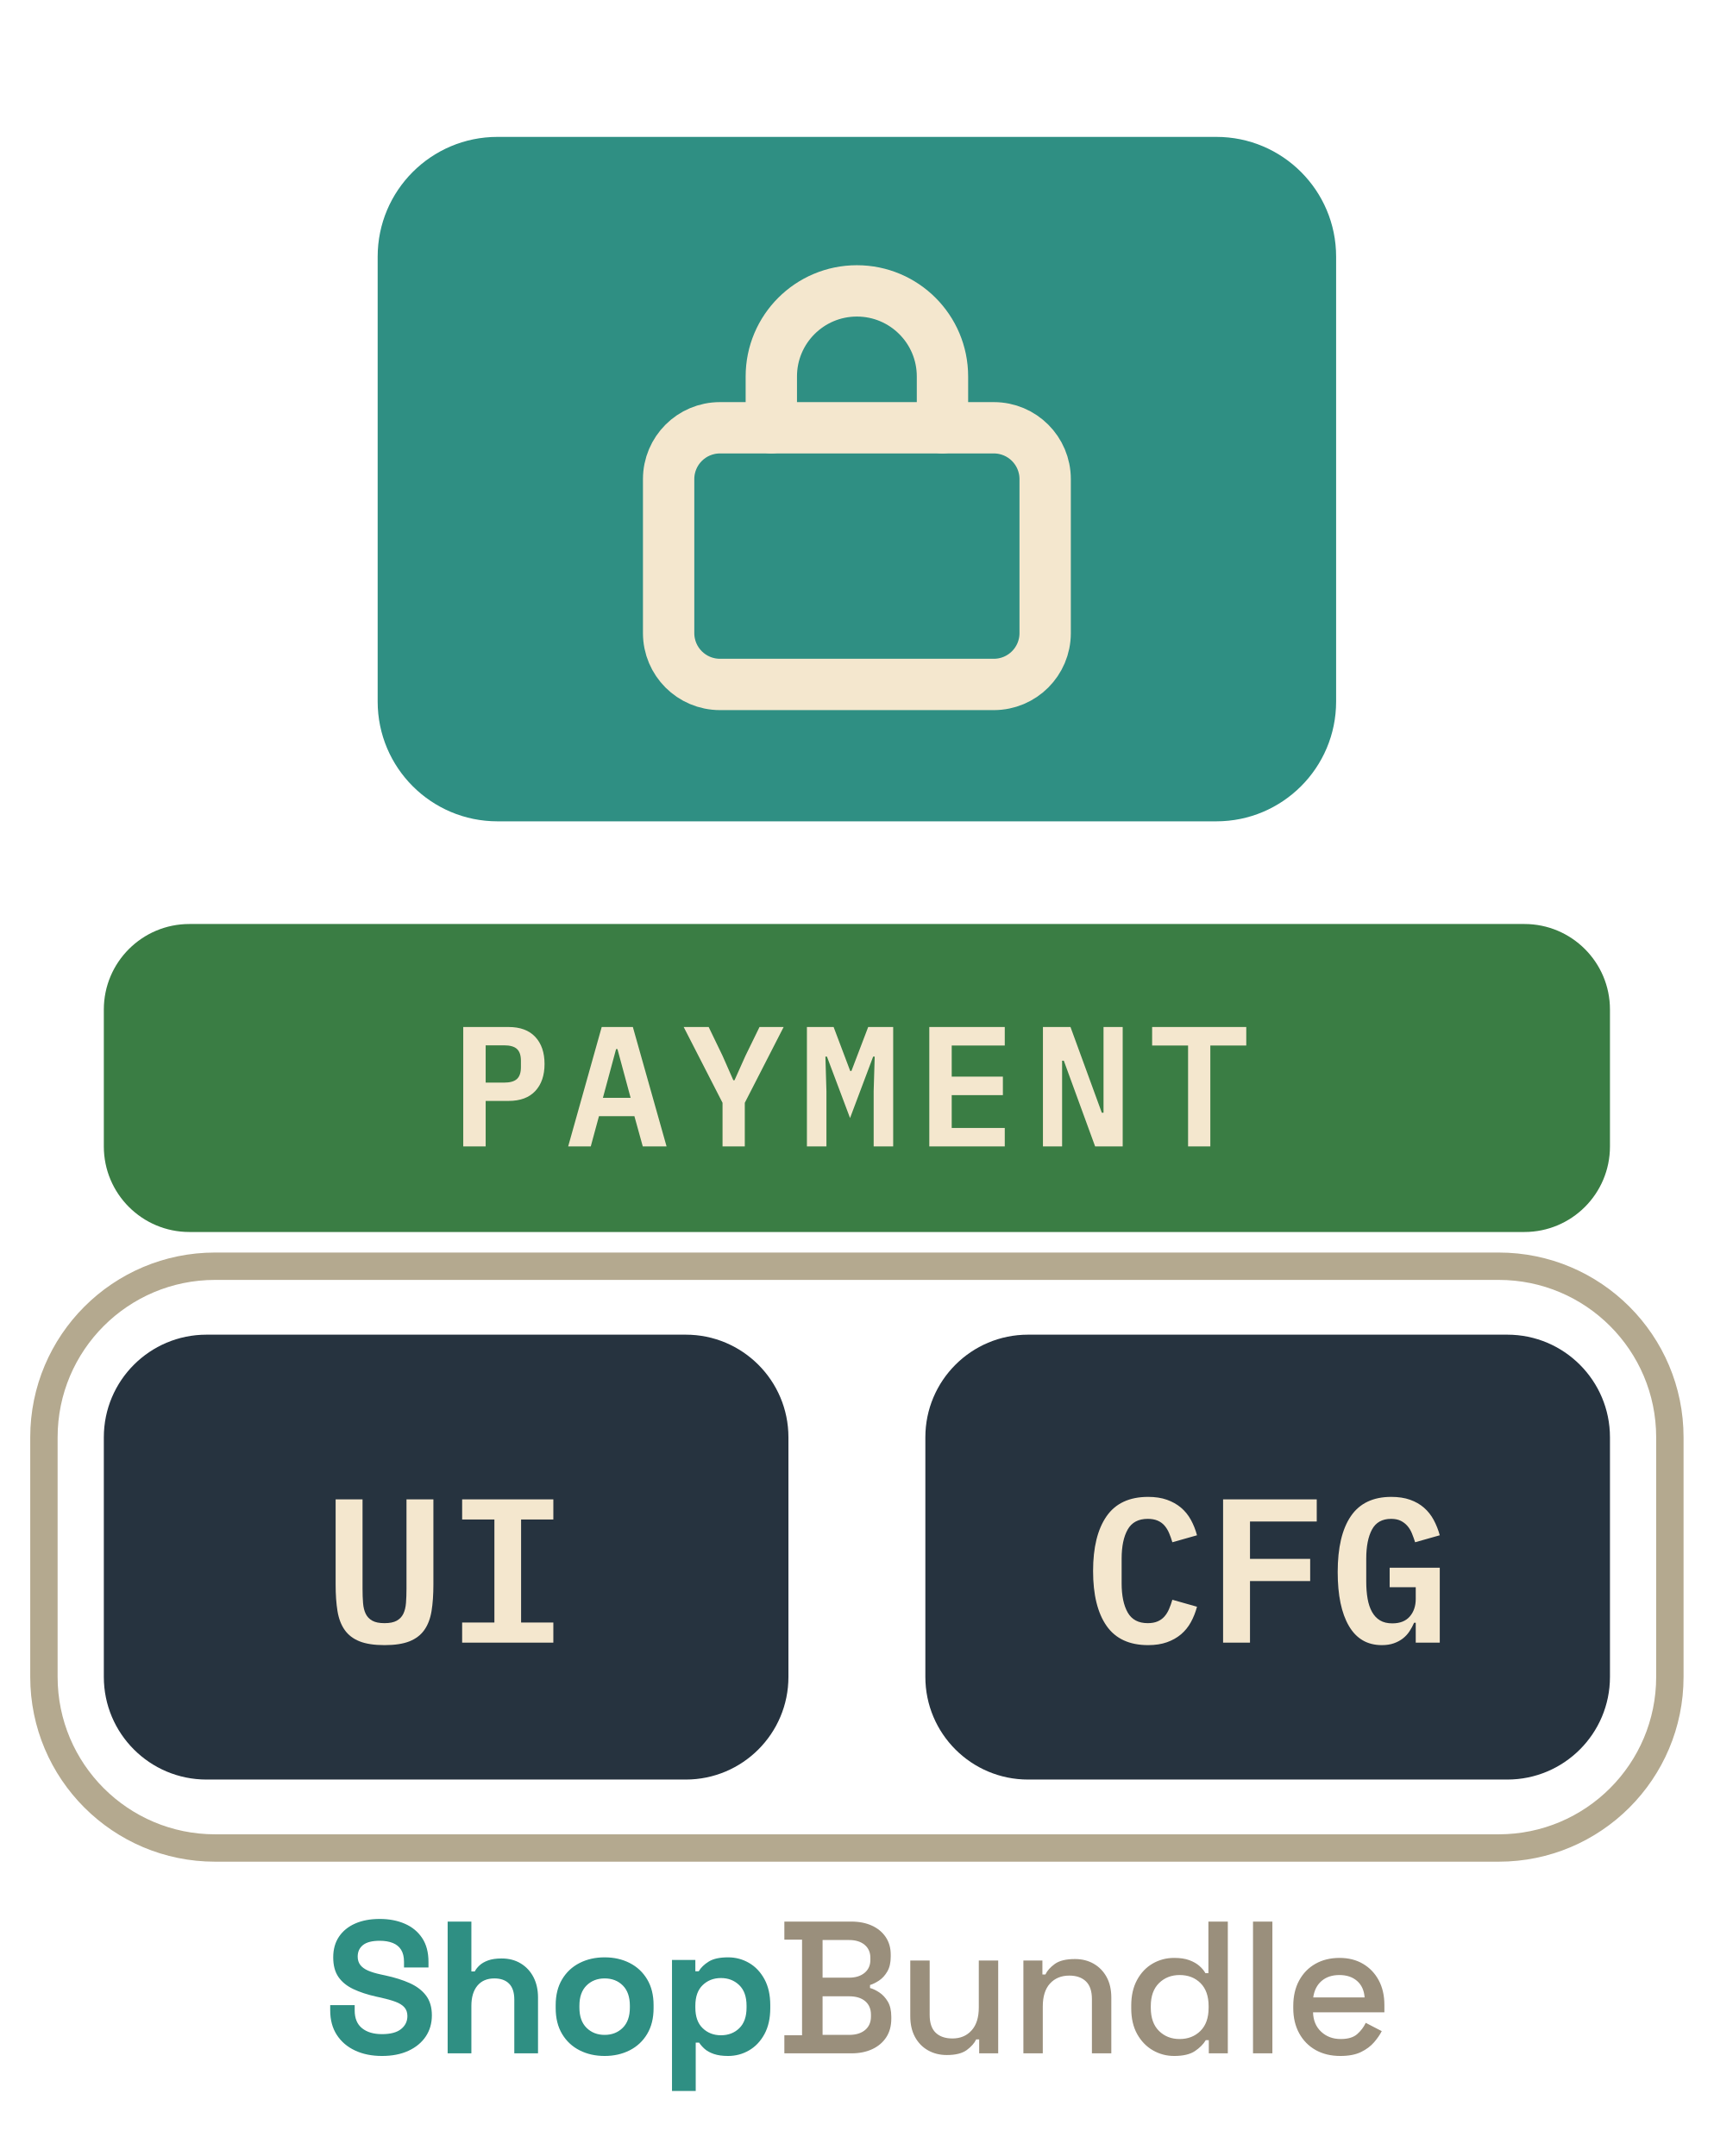
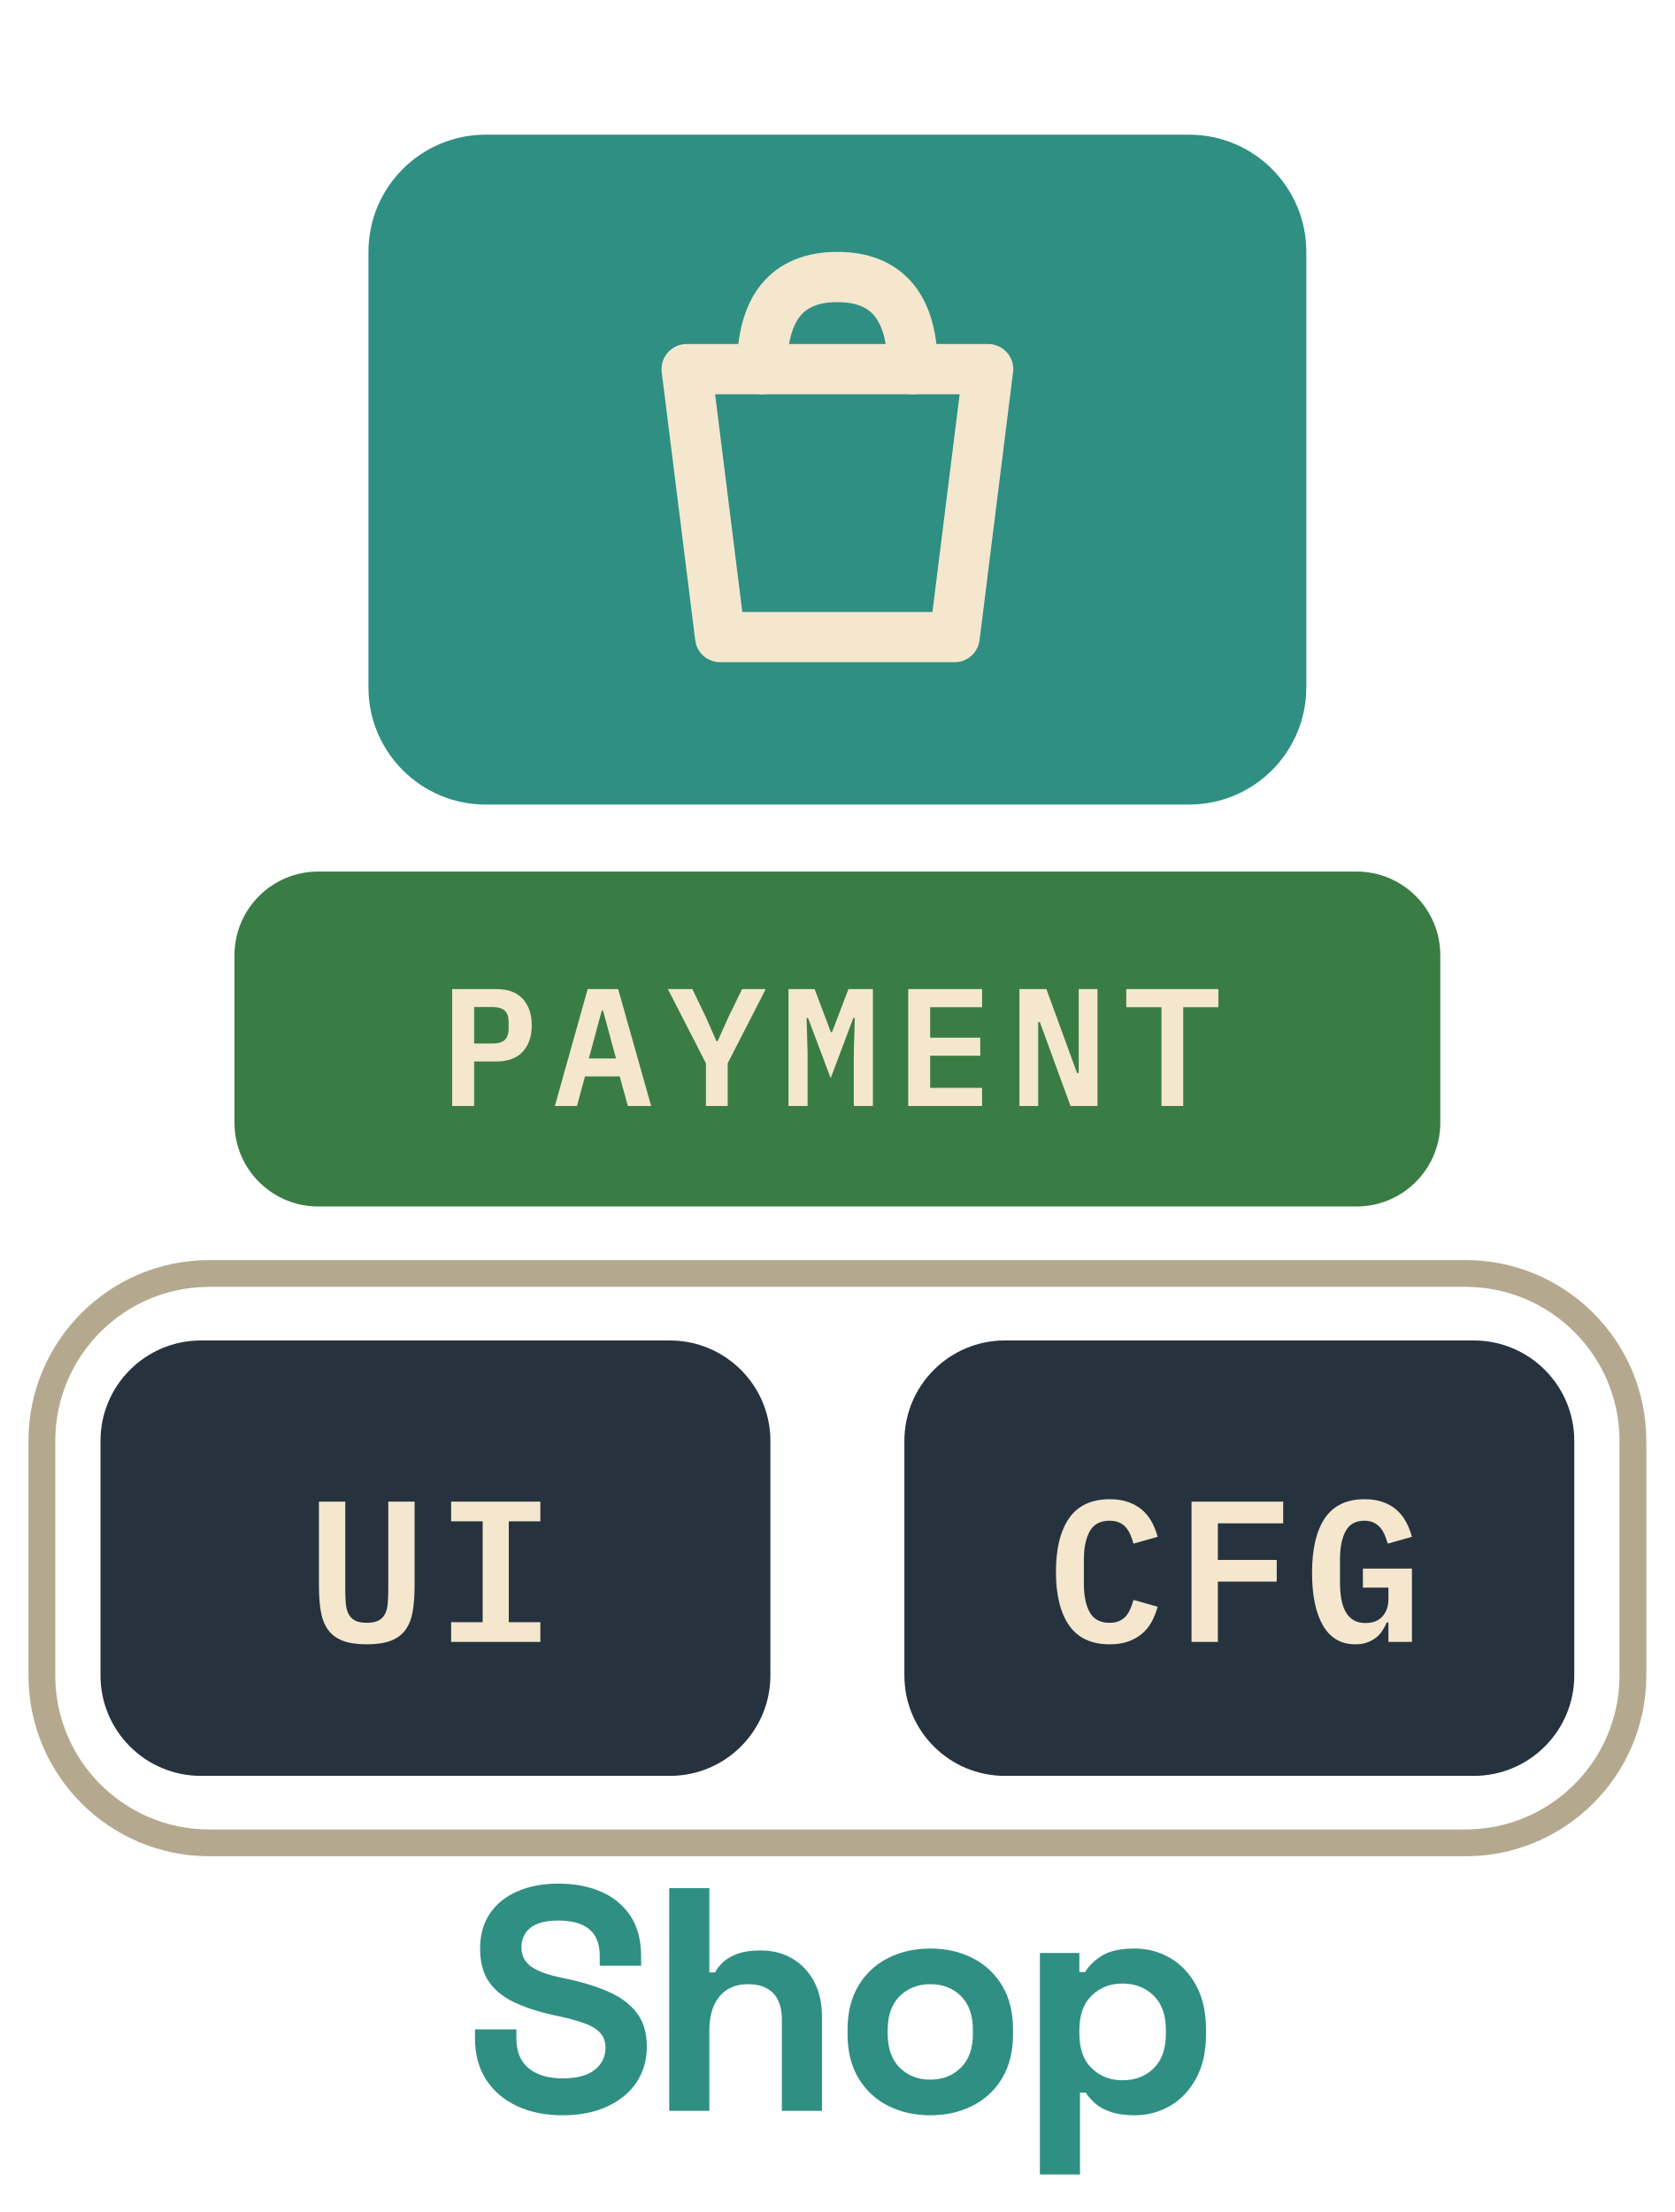
- <svg xmlns="http://www.w3.org/2000/svg" viewBox="0 0 100 126" width="240" height="302">
-   <g transform="translate(0,4)">
-     <rect x="22" y="4" width="56" height="40" rx="7" fill="#2F8F83" />
-     <g transform="translate(30,4)" fill="none" stroke="#F4E7CE" stroke-width="3" stroke-linecap="round" stroke-linejoin="round" color="#F4E7CE">
-       <path d="M15 17 V14 A5 5 0 0 1 25 14 V17" />
-       <rect x="9" y="17" width="22" height="15" rx="3" />
-     </g>
-     <rect x="6" y="50" width="88" height="18" rx="5" fill="#3A7D44" />
-     <g>
-       <path d="M28.310 63L27.000 63L27.000 56.020L29.650 56.020Q30.670 56.020 31.210 56.600Q31.750 57.180 31.750 58.180L31.750 58.180Q31.750 59.180 31.210 59.760Q30.670 60.340 29.650 60.340L29.650 60.340L28.310 60.340L28.310 63ZM28.310 57.090L28.310 59.270L29.380 59.270Q29.910 59.270 30.140 59.055Q30.370 58.840 30.370 58.370L30.370 58.370L30.370 57.990Q30.370 57.520 30.140 57.305Q29.910 57.090 29.380 57.090L29.380 57.090L28.310 57.090Z M38.880 63L37.490 63L37 61.230L34.930 61.230L34.450 63L33.130 63L35.090 56.020L36.910 56.020L38.880 63ZM36.780 60.160L36.010 57.310L35.930 57.310L35.160 60.160L36.780 60.160Z M43.450 63L42.150 63L42.150 60.450L39.880 56.020L41.340 56.020L42.150 57.700L42.780 59.130L42.850 59.130L43.490 57.700L44.310 56.020L45.720 56.020L43.450 60.450L43.450 63Z M50.980 63L50.980 59.770L51.040 57.750L50.950 57.750L49.600 61.340L48.250 57.750L48.160 57.750L48.220 59.770L48.220 63L47.080 63L47.080 56.020L48.640 56.020L49.610 58.590L49.680 58.590L50.660 56.020L52.120 56.020L52.120 63L50.980 63Z M58.640 63L54.230 63L54.230 56.020L58.640 56.020L58.640 57.100L55.540 57.100L55.540 58.920L58.530 58.920L58.530 60L55.540 60L55.540 61.920L58.640 61.920L58.640 63Z M63.920 63L62.090 57.990L61.990 57.990L61.990 63L60.870 63L60.870 56.020L62.480 56.020L64.310 61.030L64.410 61.030L64.410 56.020L65.530 56.020L65.530 63L63.920 63Z M72.750 57.100L70.650 57.100L70.650 63L69.350 63L69.350 57.100L67.250 57.100L67.250 56.020L72.750 56.020L72.750 57.100Z" fill="#F4E7CE" />
-     </g>
-     <rect x="2.5" y="70" width="95" height="34" rx="10" fill="none" stroke="#B4A98F" stroke-width="1.6" />
-     <rect x="6" y="74" width="40" height="26" rx="6" fill="#26333F" />
-     <rect x="54" y="74" width="40" height="26" rx="6" fill="#26333F" />
-     <g>
-       <path d="M19.544 83.624L21.116 83.624L21.116 88.844Q21.116 89.312 21.146 89.684Q21.176 90.056 21.302 90.314Q21.428 90.572 21.686 90.716Q21.944 90.860 22.400 90.860L22.400 90.860Q22.856 90.860 23.114 90.716Q23.372 90.572 23.498 90.314Q23.624 90.056 23.654 89.684Q23.684 89.312 23.684 88.844L23.684 88.844L23.684 83.624L25.256 83.624L25.256 88.604Q25.256 89.492 25.148 90.152Q25.040 90.812 24.728 91.256Q24.416 91.700 23.858 91.922Q23.300 92.144 22.400 92.144L22.400 92.144Q21.500 92.144 20.942 91.922Q20.384 91.700 20.072 91.256Q19.760 90.812 19.652 90.152Q19.544 89.492 19.544 88.604L19.544 88.604L19.544 83.624Z M32.264 92L26.936 92L26.936 90.824L28.820 90.824L28.820 84.800L26.936 84.800L26.936 83.624L32.264 83.624L32.264 84.800L30.380 84.800L30.380 90.824L32.264 90.824L32.264 92Z" fill="#F4E7CE" />
-     </g>
-     <g>
-       <path d="M67.016 92.144L67.016 92.144Q65.372 92.144 64.586 91.016Q63.800 89.888 63.800 87.812L63.800 87.812Q63.800 85.748 64.586 84.614Q65.372 83.480 67.016 83.480L67.016 83.480Q67.640 83.480 68.114 83.648Q68.588 83.816 68.936 84.110Q69.284 84.404 69.512 84.818Q69.740 85.232 69.872 85.724L69.872 85.724L68.432 86.132Q68.348 85.844 68.240 85.592Q68.132 85.340 67.970 85.154Q67.808 84.968 67.568 84.866Q67.328 84.764 66.992 84.764L66.992 84.764Q66.176 84.764 65.822 85.388Q65.468 86.012 65.468 87.092L65.468 87.092L65.468 88.532Q65.468 89.612 65.822 90.236Q66.176 90.860 66.992 90.860L66.992 90.860Q67.328 90.860 67.568 90.758Q67.808 90.656 67.970 90.470Q68.132 90.284 68.240 90.032Q68.348 89.780 68.432 89.492L68.432 89.492L69.872 89.900Q69.740 90.392 69.512 90.806Q69.284 91.220 68.936 91.514Q68.588 91.808 68.114 91.976Q67.640 92.144 67.016 92.144Z M72.968 92L71.396 92L71.396 83.624L76.868 83.624L76.868 84.920L72.968 84.920L72.968 87.104L76.484 87.104L76.484 88.400L72.968 88.400L72.968 92Z M82.652 92L82.652 90.836L82.556 90.836Q82.448 91.088 82.292 91.328Q82.136 91.568 81.908 91.748Q81.680 91.928 81.374 92.036Q81.068 92.144 80.672 92.144L80.672 92.144Q79.400 92.144 78.746 91.022Q78.092 89.900 78.092 87.872L78.092 87.872Q78.092 85.736 78.860 84.608Q79.628 83.480 81.224 83.480L81.224 83.480Q81.848 83.480 82.322 83.648Q82.796 83.816 83.138 84.116Q83.480 84.416 83.702 84.830Q83.924 85.244 84.056 85.724L84.056 85.724L82.616 86.132Q82.532 85.868 82.430 85.616Q82.328 85.364 82.166 85.178Q82.004 84.992 81.776 84.878Q81.548 84.764 81.212 84.764L81.212 84.764Q80.432 84.764 80.096 85.388Q79.760 86.012 79.760 87.092L79.760 87.092L79.760 88.436Q79.760 88.976 79.838 89.426Q79.916 89.876 80.096 90.200Q80.276 90.524 80.564 90.698Q80.852 90.872 81.284 90.872L81.284 90.872Q81.956 90.872 82.304 90.470Q82.652 90.068 82.652 89.444L82.652 89.444L82.652 88.760L81.128 88.760L81.128 87.620L84.056 87.620L84.056 92L82.652 92Z" fill="#F4E7CE" />
+ <svg xmlns="http://www.w3.org/2000/svg" viewBox="0 0 100 132" width="240" height="317">
+   <rect x="22" y="8" width="56" height="40" rx="7" fill="#2F8F83" />
+   <g transform="translate(30,8)">
+     <g fill="none" stroke="#F4E7CE" stroke-width="3" stroke-linecap="round" stroke-linejoin="round">
+       <path d="M11 14 L29 14 L27 30 L13 30 Z" />
+       <path d="M15.5 14 Q15.5 8.5 20 8.5 Q24.5 8.5 24.5 14" />
    </g>
  </g>
-   <g>
-     <path d="M22.252 120.154L22.252 120.154Q21.361 120.154 20.679 119.835Q19.997 119.516 19.612 118.922Q19.227 118.328 19.227 117.492L19.227 117.492L19.227 117.184L20.657 117.184L20.657 117.492Q20.657 118.185 21.086 118.531Q21.515 118.878 22.252 118.878L22.252 118.878Q23.000 118.878 23.368 118.581Q23.737 118.284 23.737 117.822L23.737 117.822Q23.737 117.503 23.555 117.305Q23.374 117.107 23.027 116.981Q22.681 116.854 22.186 116.744L22.186 116.744L21.933 116.689Q21.141 116.513 20.574 116.243Q20.008 115.974 19.705 115.534Q19.403 115.094 19.403 114.390L19.403 114.390Q19.403 113.686 19.738 113.186Q20.074 112.685 20.684 112.415Q21.295 112.146 22.120 112.146L22.120 112.146Q22.945 112.146 23.588 112.427Q24.232 112.707 24.600 113.263Q24.969 113.818 24.969 114.654L24.969 114.654L24.969 114.984L23.539 114.984L23.539 114.654Q23.539 114.214 23.368 113.945Q23.198 113.675 22.879 113.549Q22.560 113.422 22.120 113.422L22.120 113.422Q21.460 113.422 21.146 113.669Q20.833 113.917 20.833 114.346L20.833 114.346Q20.833 114.632 20.981 114.830Q21.130 115.028 21.427 115.160Q21.724 115.292 22.186 115.391L22.186 115.391L22.439 115.446Q23.264 115.622 23.874 115.897Q24.485 116.172 24.826 116.623Q25.167 117.074 25.167 117.778L25.167 117.778Q25.167 118.482 24.809 119.016Q24.452 119.549 23.797 119.852Q23.143 120.154 22.252 120.154Z M27.475 120L26.089 120L26.089 112.300L27.475 112.300L27.475 115.215L27.673 115.215Q27.761 115.039 27.948 114.863Q28.135 114.687 28.448 114.572Q28.762 114.456 29.246 114.456L29.246 114.456Q29.884 114.456 30.362 114.748Q30.841 115.039 31.105 115.550Q31.369 116.062 31.369 116.744L31.369 116.744L31.369 120L29.983 120L29.983 116.854Q29.983 116.238 29.680 115.930Q29.378 115.622 28.817 115.622L28.817 115.622Q28.179 115.622 27.827 116.046Q27.475 116.469 27.475 117.228L27.475 117.228L27.475 120Z M35.261 120.154L35.261 120.154Q34.447 120.154 33.798 119.824Q33.149 119.494 32.775 118.867Q32.401 118.240 32.401 117.360L32.401 117.360L32.401 117.184Q32.401 116.304 32.775 115.677Q33.149 115.050 33.798 114.720Q34.447 114.390 35.261 114.390L35.261 114.390Q36.075 114.390 36.724 114.720Q37.373 115.050 37.747 115.677Q38.121 116.304 38.121 117.184L38.121 117.184L38.121 117.360Q38.121 118.240 37.747 118.867Q37.373 119.494 36.724 119.824Q36.075 120.154 35.261 120.154ZM35.261 118.922L35.261 118.922Q35.899 118.922 36.317 118.510Q36.735 118.097 36.735 117.327L36.735 117.327L36.735 117.217Q36.735 116.447 36.322 116.034Q35.910 115.622 35.261 115.622L35.261 115.622Q34.623 115.622 34.205 116.034Q33.787 116.447 33.787 117.217L33.787 117.217L33.787 117.327Q33.787 118.097 34.205 118.510Q34.623 118.922 35.261 118.922Z M40.583 122.200L39.197 122.200L39.197 114.544L40.561 114.544L40.561 115.204L40.759 115.204Q40.946 114.885 41.342 114.638Q41.738 114.390 42.475 114.390L42.475 114.390Q43.135 114.390 43.696 114.715Q44.257 115.039 44.598 115.666Q44.939 116.293 44.939 117.184L44.939 117.184L44.939 117.360Q44.939 118.251 44.598 118.878Q44.257 119.505 43.696 119.829Q43.135 120.154 42.475 120.154L42.475 120.154Q41.980 120.154 41.644 120.038Q41.309 119.923 41.105 119.742Q40.902 119.560 40.781 119.373L40.781 119.373L40.583 119.373L40.583 122.200ZM42.057 118.944L42.057 118.944Q42.706 118.944 43.129 118.531Q43.553 118.119 43.553 117.327L43.553 117.327L43.553 117.217Q43.553 116.425 43.124 116.013Q42.695 115.600 42.057 115.600L42.057 115.600Q41.419 115.600 40.990 116.013Q40.561 116.425 40.561 117.217L40.561 117.217L40.561 117.327Q40.561 118.119 40.990 118.531Q41.419 118.944 42.057 118.944Z" fill="#2F8F83" />
-     <path d="M49.689 120L45.762 120L45.762 118.944L46.796 118.944L46.796 113.356L45.762 113.356L45.762 112.300L49.666 112.300Q50.360 112.300 50.877 112.537Q51.394 112.773 51.685 113.207Q51.977 113.642 51.977 114.236L51.977 114.236L51.977 114.346Q51.977 114.874 51.779 115.215Q51.581 115.556 51.300 115.743Q51.020 115.930 50.767 116.007L50.767 116.007L50.767 116.183Q51.020 116.249 51.311 116.442Q51.602 116.634 51.806 116.975Q52.010 117.316 52.010 117.866L52.010 117.866L52.010 117.976Q52.010 118.614 51.713 119.065Q51.416 119.516 50.893 119.758Q50.370 120 49.689 120L49.689 120ZM47.995 116.667L47.995 118.922L49.546 118.922Q50.139 118.922 50.480 118.636Q50.822 118.350 50.822 117.844L50.822 117.844L50.822 117.745Q50.822 117.239 50.486 116.953Q50.151 116.667 49.546 116.667L49.546 116.667L47.995 116.667ZM47.995 113.378L47.995 115.578L49.546 115.578Q50.107 115.578 50.448 115.297Q50.788 115.017 50.788 114.533L50.788 114.533L50.788 114.423Q50.788 113.939 50.453 113.659Q50.117 113.378 49.546 113.378L49.546 113.378L47.995 113.378Z M55.253 120.099L55.253 120.099Q54.637 120.099 54.153 119.824Q53.669 119.549 53.394 119.043Q53.119 118.537 53.119 117.833L53.119 117.833L53.119 114.577L54.252 114.577L54.252 117.756Q54.252 118.460 54.604 118.796Q54.956 119.131 55.583 119.131L55.583 119.131Q56.276 119.131 56.699 118.663Q57.123 118.196 57.123 117.316L57.123 117.316L57.123 114.577L58.256 114.577L58.256 120L57.145 120L57.145 119.186L56.969 119.186Q56.815 119.516 56.419 119.808Q56.023 120.099 55.253 120.099Z M60.861 120L59.728 120L59.728 114.577L60.839 114.577L60.839 115.391L61.015 115.391Q61.169 115.061 61.565 114.775Q61.961 114.489 62.742 114.489L62.742 114.489Q63.358 114.489 63.836 114.764Q64.315 115.039 64.590 115.540Q64.865 116.040 64.865 116.744L64.865 116.744L64.865 120L63.732 120L63.732 116.832Q63.732 116.128 63.380 115.793Q63.028 115.457 62.412 115.457L62.412 115.457Q61.708 115.457 61.284 115.919Q60.861 116.381 60.861 117.261L60.861 117.261L60.861 120Z M68.537 120.154L68.537 120.154Q67.866 120.154 67.294 119.824Q66.722 119.494 66.375 118.873Q66.029 118.251 66.029 117.371L66.029 117.371L66.029 117.206Q66.029 116.337 66.370 115.710Q66.711 115.083 67.282 114.753Q67.855 114.423 68.537 114.423L68.537 114.423Q69.065 114.423 69.422 114.555Q69.779 114.687 70.011 114.891Q70.242 115.094 70.363 115.314L70.363 115.314L70.538 115.314L70.538 112.300L71.672 112.300L71.672 120L70.561 120L70.561 119.230L70.385 119.230Q70.175 119.582 69.752 119.868Q69.329 120.154 68.537 120.154ZM68.856 119.164L68.856 119.164Q69.593 119.164 70.071 118.691Q70.550 118.218 70.550 117.338L70.550 117.338L70.550 117.239Q70.550 116.370 70.077 115.897Q69.604 115.424 68.856 115.424L68.856 115.424Q68.130 115.424 67.651 115.897Q67.172 116.370 67.172 117.239L67.172 117.239L67.172 117.338Q67.172 118.218 67.651 118.691Q68.130 119.164 68.856 119.164Z M74.276 120L73.144 120L73.144 112.300L74.276 112.300L74.276 120Z M78.246 120.154L78.246 120.154Q77.421 120.154 76.805 119.808Q76.189 119.461 75.842 118.829Q75.496 118.196 75.496 117.360L75.496 117.360L75.496 117.228Q75.496 116.381 75.837 115.749Q76.178 115.116 76.788 114.769Q77.398 114.423 78.202 114.423L78.202 114.423Q78.983 114.423 79.571 114.769Q80.160 115.116 80.490 115.732Q80.820 116.348 80.820 117.173L80.820 117.173L80.820 117.602L76.651 117.602Q76.672 118.317 77.129 118.740Q77.586 119.164 78.267 119.164L78.267 119.164Q78.906 119.164 79.230 118.878Q79.555 118.592 79.731 118.218L79.731 118.218L80.666 118.702Q80.511 119.010 80.220 119.351Q79.928 119.692 79.456 119.923Q78.983 120.154 78.246 120.154ZM76.662 116.733L76.662 116.733L79.665 116.733Q79.621 116.117 79.225 115.770Q78.829 115.424 78.191 115.424L78.191 115.424Q77.553 115.424 77.151 115.770Q76.749 116.117 76.662 116.733Z" fill="#9A8F7C" />
-   </g>
+   <rect x="14" y="52" width="72" height="20" rx="5" fill="#3A7D44" />
+   <path d="M28.310 66L27.000 66L27.000 59.020L29.650 59.020Q30.670 59.020 31.210 59.600Q31.750 60.180 31.750 61.180L31.750 61.180Q31.750 62.180 31.210 62.760Q30.670 63.340 29.650 63.340L29.650 63.340L28.310 63.340L28.310 66ZM28.310 60.090L28.310 62.270L29.380 62.270Q29.910 62.270 30.140 62.055Q30.370 61.840 30.370 61.370L30.370 61.370L30.370 60.990Q30.370 60.520 30.140 60.305Q29.910 60.090 29.380 60.090L29.380 60.090L28.310 60.090Z M38.880 66L37.490 66L37 64.230L34.930 64.230L34.450 66L33.130 66L35.090 59.020L36.910 59.020L38.880 66ZM36.780 63.160L36.010 60.310L35.930 60.310L35.160 63.160L36.780 63.160Z M43.450 66L42.150 66L42.150 63.450L39.880 59.020L41.340 59.020L42.150 60.700L42.780 62.130L42.850 62.130L43.490 60.700L44.310 59.020L45.720 59.020L43.450 63.450L43.450 66Z M50.980 66L50.980 62.770L51.040 60.750L50.950 60.750L49.600 64.340L48.250 60.750L48.160 60.750L48.220 62.770L48.220 66L47.080 66L47.080 59.020L48.640 59.020L49.610 61.590L49.680 61.590L50.660 59.020L52.120 59.020L52.120 66L50.980 66Z M58.640 66L54.230 66L54.230 59.020L58.640 59.020L58.640 60.100L55.540 60.100L55.540 61.920L58.530 61.920L58.530 63L55.540 63L55.540 64.920L58.640 64.920L58.640 66Z M63.920 66L62.090 60.990L61.990 60.990L61.990 66L60.870 66L60.870 59.020L62.480 59.020L64.310 64.030L64.410 64.030L64.410 59.020L65.530 59.020L65.530 66L63.920 66Z M72.750 60.100L70.650 60.100L70.650 66L69.350 66L69.350 60.100L67.250 60.100L67.250 59.020L72.750 59.020L72.750 60.100Z" fill="#F4E7CE" />
+   <rect x="2.5" y="76" width="95" height="34" rx="10" fill="none" stroke="#B4A98F" stroke-width="1.6" />
+   <rect x="6" y="80" width="40" height="26" rx="6" fill="#26333F" />
+   <rect x="54" y="80" width="40" height="26" rx="6" fill="#26333F" />
+   <path d="M19.044 89.624L20.616 89.624L20.616 94.844Q20.616 95.312 20.646 95.684Q20.676 96.056 20.802 96.314Q20.928 96.572 21.186 96.716Q21.444 96.860 21.900 96.860L21.900 96.860Q22.356 96.860 22.614 96.716Q22.872 96.572 22.998 96.314Q23.124 96.056 23.154 95.684Q23.184 95.312 23.184 94.844L23.184 94.844L23.184 89.624L24.756 89.624L24.756 94.604Q24.756 95.492 24.648 96.152Q24.540 96.812 24.228 97.256Q23.916 97.700 23.358 97.922Q22.800 98.144 21.900 98.144L21.900 98.144Q21 98.144 20.442 97.922Q19.884 97.700 19.572 97.256Q19.260 96.812 19.152 96.152Q19.044 95.492 19.044 94.604L19.044 94.604L19.044 89.624Z M32.264 98L26.936 98L26.936 96.824L28.820 96.824L28.820 90.800L26.936 90.800L26.936 89.624L32.264 89.624L32.264 90.800L30.380 90.800L30.380 96.824L32.264 96.824L32.264 98Z" fill="#F4E7CE" />
+   <path d="M66.266 98.144L66.266 98.144Q64.622 98.144 63.836 97.016Q63.050 95.888 63.050 93.812L63.050 93.812Q63.050 91.748 63.836 90.614Q64.622 89.480 66.266 89.480L66.266 89.480Q66.890 89.480 67.364 89.648Q67.838 89.816 68.186 90.110Q68.534 90.404 68.762 90.818Q68.990 91.232 69.122 91.724L69.122 91.724L67.682 92.132Q67.598 91.844 67.490 91.592Q67.382 91.340 67.220 91.154Q67.058 90.968 66.818 90.866Q66.578 90.764 66.242 90.764L66.242 90.764Q65.426 90.764 65.072 91.388Q64.718 92.012 64.718 93.092L64.718 93.092L64.718 94.532Q64.718 95.612 65.072 96.236Q65.426 96.860 66.242 96.860L66.242 96.860Q66.578 96.860 66.818 96.758Q67.058 96.656 67.220 96.470Q67.382 96.284 67.490 96.032Q67.598 95.780 67.682 95.492L67.682 95.492L69.122 95.900Q68.990 96.392 68.762 96.806Q68.534 97.220 68.186 97.514Q67.838 97.808 67.364 97.976Q66.890 98.144 66.266 98.144Z M72.718 98L71.146 98L71.146 89.624L76.618 89.624L76.618 90.920L72.718 90.920L72.718 93.104L76.234 93.104L76.234 94.400L72.718 94.400L72.718 98Z M82.902 98L82.902 96.836L82.806 96.836Q82.698 97.088 82.542 97.328Q82.386 97.568 82.158 97.748Q81.930 97.928 81.624 98.036Q81.318 98.144 80.922 98.144L80.922 98.144Q79.650 98.144 78.996 97.022Q78.342 95.900 78.342 93.872L78.342 93.872Q78.342 91.736 79.110 90.608Q79.878 89.480 81.474 89.480L81.474 89.480Q82.098 89.480 82.572 89.648Q83.046 89.816 83.388 90.116Q83.730 90.416 83.952 90.830Q84.174 91.244 84.306 91.724L84.306 91.724L82.866 92.132Q82.782 91.868 82.680 91.616Q82.578 91.364 82.416 91.178Q82.254 90.992 82.026 90.878Q81.798 90.764 81.462 90.764L81.462 90.764Q80.682 90.764 80.346 91.388Q80.010 92.012 80.010 93.092L80.010 93.092L80.010 94.436Q80.010 94.976 80.088 95.426Q80.166 95.876 80.346 96.200Q80.526 96.524 80.814 96.698Q81.102 96.872 81.534 96.872L81.534 96.872Q82.206 96.872 82.554 96.470Q82.902 96.068 82.902 95.444L82.902 95.444L82.902 94.760L81.378 94.760L81.378 93.620L84.306 93.620L84.306 98L82.902 98Z" fill="#F4E7CE" />
+   <path d="M33.587 126.266L33.587 126.266Q32.048 126.266 30.870 125.715Q29.692 125.164 29.027 124.138Q28.362 123.112 28.362 121.668L28.362 121.668L28.362 121.136L30.832 121.136L30.832 121.668Q30.832 122.865 31.573 123.463Q32.314 124.062 33.587 124.062L33.587 124.062Q34.879 124.062 35.516 123.549Q36.152 123.036 36.152 122.238L36.152 122.238Q36.152 121.687 35.839 121.345Q35.525 121.003 34.927 120.784Q34.328 120.566 33.473 120.376L33.473 120.376L33.036 120.281Q31.668 119.977 30.690 119.511Q29.711 119.046 29.189 118.286Q28.666 117.526 28.666 116.310L28.666 116.310Q28.666 115.094 29.245 114.230Q29.825 113.365 30.880 112.900Q31.934 112.434 33.359 112.434L33.359 112.434Q34.784 112.434 35.895 112.918Q37.007 113.403 37.644 114.362Q38.280 115.322 38.280 116.766L38.280 116.766L38.280 117.336L35.810 117.336L35.810 116.766Q35.810 116.006 35.516 115.540Q35.221 115.075 34.670 114.856Q34.119 114.638 33.359 114.638L33.359 114.638Q32.219 114.638 31.678 115.066Q31.136 115.493 31.136 116.234L31.136 116.234Q31.136 116.728 31.393 117.070Q31.649 117.412 32.162 117.640Q32.675 117.868 33.473 118.039L33.473 118.039L33.910 118.134Q35.335 118.438 36.389 118.913Q37.444 119.388 38.033 120.167Q38.622 120.946 38.622 122.162L38.622 122.162Q38.622 123.378 38.005 124.299Q37.387 125.221 36.257 125.743Q35.126 126.266 33.587 126.266Z M42.354 126L39.960 126L39.960 112.700L42.354 112.700L42.354 117.735L42.696 117.735Q42.848 117.431 43.171 117.127Q43.494 116.823 44.035 116.624Q44.577 116.424 45.413 116.424L45.413 116.424Q46.515 116.424 47.342 116.927Q48.168 117.431 48.624 118.314Q49.080 119.198 49.080 120.376L49.080 120.376L49.080 126L46.686 126L46.686 120.566Q46.686 119.502 46.163 118.970Q45.641 118.438 44.672 118.438L44.672 118.438Q43.570 118.438 42.962 119.169Q42.354 119.901 42.354 121.212L42.354 121.212L42.354 126Z M55.548 126.266L55.548 126.266Q54.142 126.266 53.021 125.696Q51.900 125.126 51.254 124.043Q50.608 122.960 50.608 121.440L50.608 121.440L50.608 121.136Q50.608 119.616 51.254 118.533Q51.900 117.450 53.021 116.880Q54.142 116.310 55.548 116.310L55.548 116.310Q56.954 116.310 58.075 116.880Q59.196 117.450 59.842 118.533Q60.488 119.616 60.488 121.136L60.488 121.136L60.488 121.440Q60.488 122.960 59.842 124.043Q59.196 125.126 58.075 125.696Q56.954 126.266 55.548 126.266ZM55.548 124.138L55.548 124.138Q56.650 124.138 57.372 123.425Q58.094 122.713 58.094 121.383L58.094 121.383L58.094 121.193Q58.094 119.863 57.382 119.150Q56.669 118.438 55.548 118.438L55.548 118.438Q54.446 118.438 53.724 119.150Q53.002 119.863 53.002 121.193L53.002 121.193L53.002 121.383Q53.002 122.713 53.724 123.425Q54.446 124.138 55.548 124.138Z M64.486 129.800L62.092 129.800L62.092 116.576L64.448 116.576L64.448 117.716L64.790 117.716Q65.113 117.165 65.797 116.737Q66.481 116.310 67.754 116.310L67.754 116.310Q68.894 116.310 69.863 116.870Q70.832 117.431 71.421 118.514Q72.010 119.597 72.010 121.136L72.010 121.136L72.010 121.440Q72.010 122.979 71.421 124.062Q70.832 125.145 69.863 125.706Q68.894 126.266 67.754 126.266L67.754 126.266Q66.899 126.266 66.320 126.067Q65.740 125.867 65.388 125.553Q65.037 125.240 64.828 124.917L64.828 124.917L64.486 124.917L64.486 129.800ZM67.032 124.176L67.032 124.176Q68.153 124.176 68.885 123.463Q69.616 122.751 69.616 121.383L69.616 121.383L69.616 121.193Q69.616 119.825 68.875 119.112Q68.134 118.400 67.032 118.400L67.032 118.400Q65.930 118.400 65.189 119.112Q64.448 119.825 64.448 121.193L64.448 121.193L64.448 121.383Q64.448 122.751 65.189 123.463Q65.930 124.176 67.032 124.176Z" fill="#2F8F83" />
</svg>
